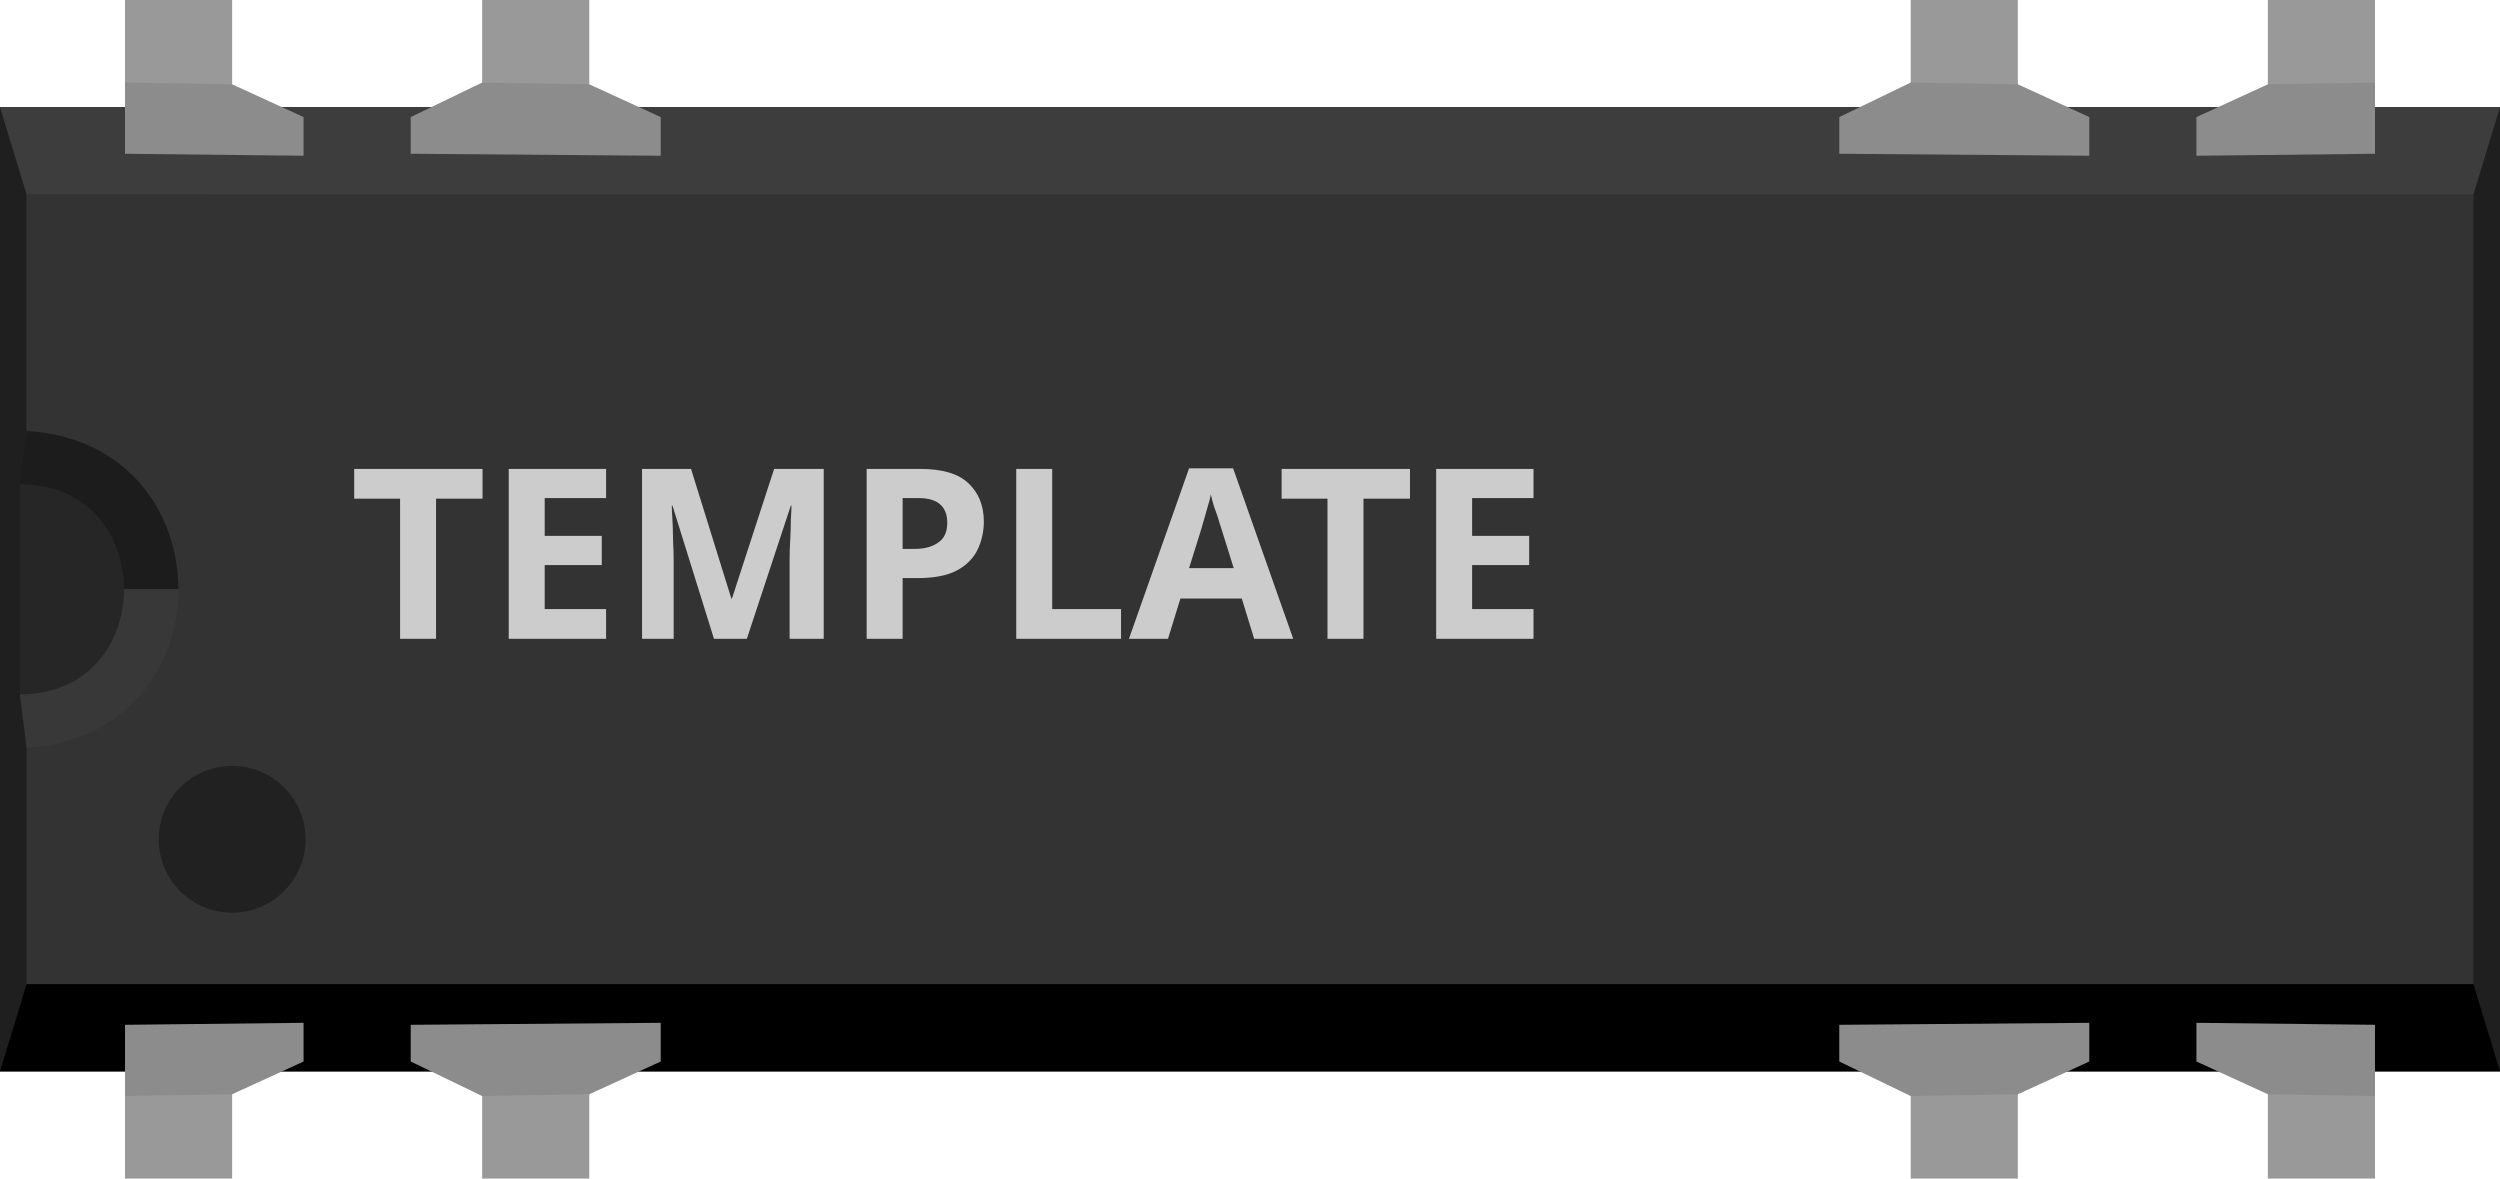
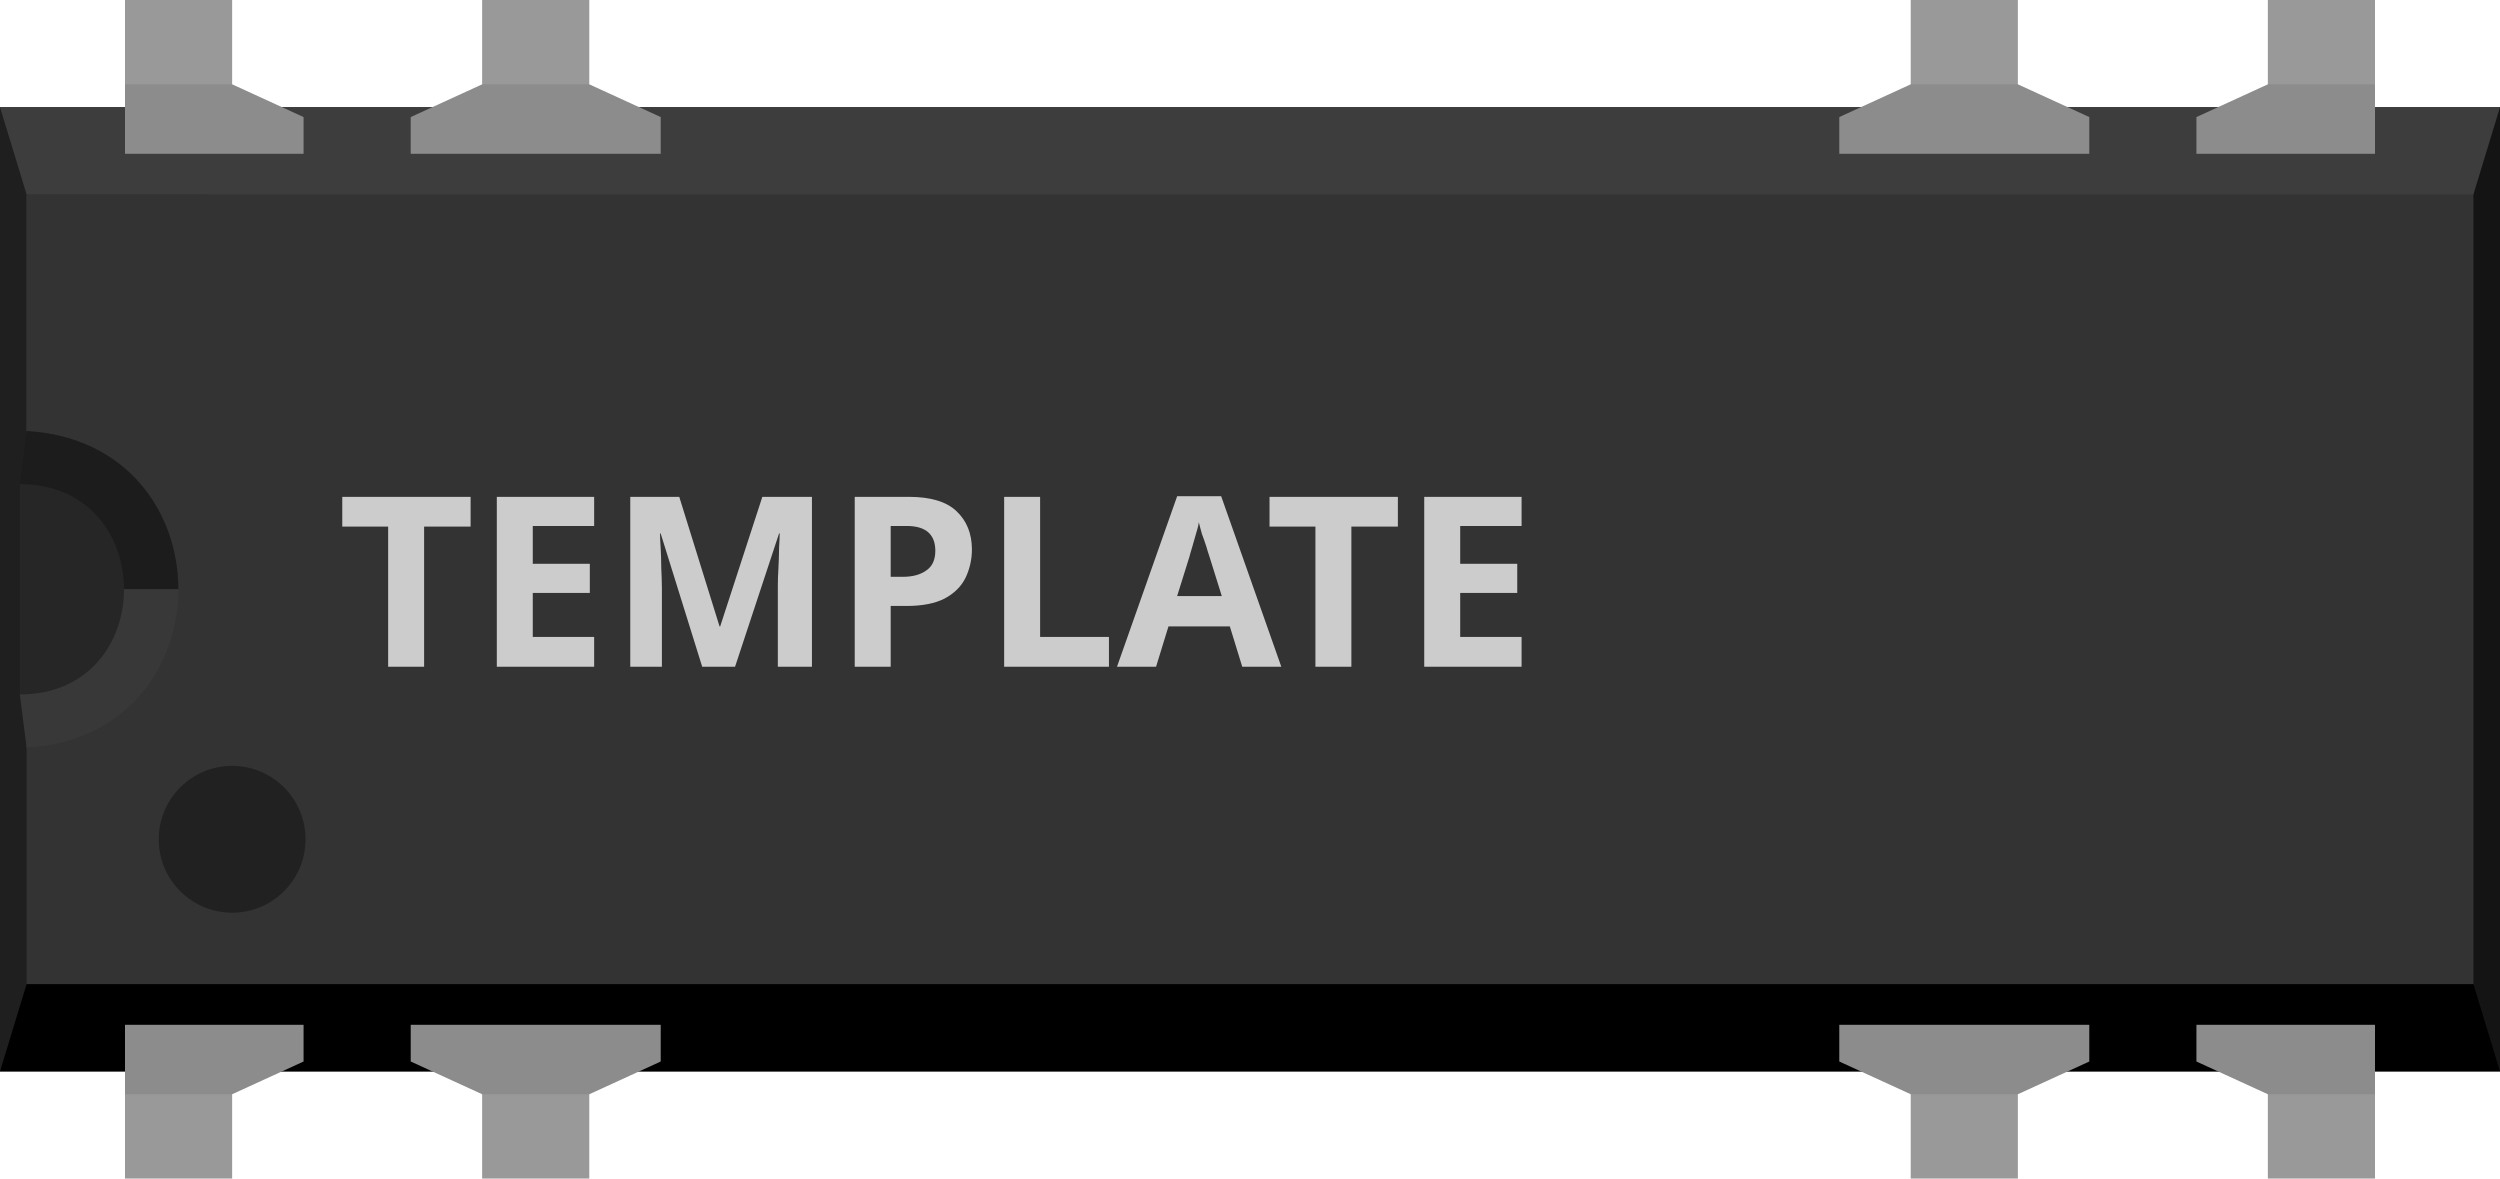
- <svg xmlns="http://www.w3.org/2000/svg" version="1.1" x="0" y="0" width="0.7in" height="0.33in" viewBox="0 0 63 29.7" xml:space="preserve">
+ <svg xmlns="http://www.w3.org/2000/svg" version="1.2" baseProfile="tiny" x="0" y="0" width="0.7in" height="0.33in" viewBox="0 0 63 29.7" xml:space="preserve">
  <g id="breadboard">
    <g transform="translate(0,2.7)">
      <g>
-         <rect width="63" x="0" y="0" height="24.3" fill="#333333" />
        <g>
-           <rect width="63" x="0" y="0" height="2.2" style="fill:#3d3d3d" id="top" />
-           <rect width="63" x="0" y="0" height="2.2" id="bottom" transform="matrix(-1,0,0,-1,63,24.3)" />
-           <polygon points="0,0 0,24.3 0.67,22.1 0.67,2.2 " style="fill:#1f1f1f" id="right" transform="matrix(-1,0,0,-1,63,24.3)" />
-           <polygon points="0,0 0,24.3 0.67,22.1 0.67,2.2 " style="fill:#1f1f1f" id="left" />
+           <rect width="63" x="0" y="0" height="24.3" fill="#333333" />
+           <rect width="63" x="0" y="0" height="2.2" style="fill:#3d3d3d" />
+           <rect width="63" x="0" y="0" height="2.2" transform="matrix(-1,0,0,-1,63,24.3)" />
+           <polygon points="0,0 0,24.3 0.67,22.1 0.67,2.2" style="fill:#141414" transform="matrix(-1,0,0,-1,63,24.3)" />
+           <polygon points="0,0 0,24.3 0.67,22.1 0.67,2.2" style="fill:#1f1f1f" />
        </g>
        <g>
-           <polygon points="0.5,9.5 3.15,12.15 4.6,12.15 4.5,8.16 0.67,8.16" style="fill:#1c1c1c" id="left-upper-rect" transform="matrix(1,0,0,1,0,0)" />
-           <polygon points="0.5,9.5 3.15,12.15 4.6,12.15 4.5,8.16 0.67,8.16" style="fill:#383838" id="left-lower-rect" transform="matrix(1,0,0,-1,0,24.3)" />
-           <path style="fill:#262626" id="notch-bottom" d="m 0.5,14.8 v -5.3 c 3.5,0 3.5,5.3 0,5.3 z" />
-           <path style="fill:#333333" id="cover" d="m0.67,2.2v5.96c5.1,0.3 5.1,7.68 0,7.98v0.01H5.18v-13.95z" />
+           <polygon points="0.5,9.5 3.15,12.15 4.6,12.15 4.5,8.16 0.67,8.16" style="fill:#1c1c1c" transform="matrix(1,0,0,1,0,0)" />
+           <polygon points="0.5,9.5 3.15,12.15 4.6,12.15 4.5,8.16 0.67,8.16" style="fill:#383838" transform="matrix(1,0,0,-1,0,24.3)" />
+           <path style="fill:#262626" d="m 0.5,14.8 v -5.3 c 3.5,0 3.5,5.3 0,5.3 z" />
+           <path style="fill:#333333" d="m0.67,2.2v5.96c5.1,0.3 5.1,7.68 0,7.98v0.01H5.18v-13.95z" />
        </g>
-         <circle id="pin0-position" cx="5.85" cy="18.45" style="fill:#212121" r="1.85" transform="matrix(1,0,0,1,0.0,0)" />
-         <g style="fill:#cccccc" transform="matrix(1,0,0,1,0,0)">
-           <g style="font-size:6;font-style:normal;font-variant:normal;font-weight:bold;font-stretch:normal;line-height:125%;letter-spacing:0px;word-spacing:0px;fill:#cccccc;fill-opacity:1;stroke:none;font-family:OCRA;" xml:space="preserve">
-             <text x="8.8" y="13.4" style="fill:#cccccc">TEMPLATE</text>
-           </g>
+         <circle cx="5.85" cy="18.45" style="fill:#212121" r="1.85" />
+         <g style="font-size:6;font-style:normal;font-variant:normal;font-weight:bold;font-stretch:normal;line-height:125%;letter-spacing:0px;word-spacing:0px;fill:#cccccc;fill-opacity:1;stroke:none;font-family:OCRA;" xml:space="preserve" transform="matrix(1,0,0,1,0,0)">
+           <text x="8.5" y="14.1">TEMPLATE</text>
        </g>
      </g>
    </g>
    <g transform="translate(4.5,1.35)">
      <g style="fill:#999999" transform="translate(-1.35,-1.35)">
        <g transform="translate(0,27)">
          <rect width="2.7" x="0" y="0" height="2.7" />
          <rect width="2.7" x="9" y="0" height="2.7" />
          <rect width="2.7" x="45" y="0" height="2.7" />
          <rect width="2.7" x="54" y="0" height="2.7" />
        </g>
        <rect width="2.7" x="54" y="0" height="2.7" />
        <rect width="2.7" x="45" y="0" height="2.7" />
        <rect width="2.7" x="9" y="0" height="2.7" />
        <rect width="2.7" x="0" y="0" height="2.7" />
        <g style="fill:#8c8c8c">
          <g transform="matrix(1,0,0,-1,0,29.7)">
-             <polygon points="0,2.08 0,3.875 4.5,3.925 4.5,2.95 2.7,2.125" />
-             <polygon points="0,2.08 -1.8,2.95 -1.8,3.875 4.5,3.925 4.5,2.95 2.7,2.125" transform="translate(9,0)" />
-             <polygon points="0,2.08 -1.8,2.95 -1.8,3.875 4.5,3.925 4.5,2.95 2.7,2.125" transform="translate(45,0)" />
-             <polygon points="0,2.08 0,3.875 4.5,3.925 4.5,2.95 2.7,2.125" transform="matrix(-1,0,0,1,56.7,0)" />
+             <polygon points="0,2.125 0,3.875 4.5,3.875 4.5,2.95 2.7,2.125" />
+             <polygon points="0,2.125 -1.8,2.95 -1.8,3.875 4.5,3.875 4.5,2.95 2.7,2.125" transform="translate(9,0)" />
+             <polygon points="0,2.125 -1.8,2.95 -1.8,3.875 4.5,3.875 4.5,2.95 2.7,2.125" transform="translate(45,0)" />
+             <polygon points="0,2.125 0,3.875 4.5,3.875 4.5,2.95 2.7,2.125" transform="matrix(-1,0,0,1,56.7,0)" />
          </g>
-           <polygon points="0,2.08 0,3.875 4.5,3.925 4.5,2.95 2.7,2.125" transform="matrix(-1,0,0,1,56.7,0)" />
-           <polygon points="0,2.08 -1.8,2.95 -1.8,3.875 4.5,3.925 4.5,2.95 2.7,2.125" transform="translate(45,0)" />
-           <polygon points="0,2.08 -1.8,2.95 -1.8,3.875 4.5,3.925 4.5,2.95 2.7,2.125" transform="translate(9,0)" />
-           <polygon points="0,2.08 0,3.875 4.5,3.925 4.5,2.95 2.7,2.125" />
+           <polygon points="0,2.125 0,3.875 4.5,3.875 4.5,2.95 2.7,2.125" transform="matrix(-1,0,0,1,56.7,0)" />
+           <polygon points="0,2.125 -1.8,2.95 -1.8,3.875 4.5,3.875 4.5,2.95 2.7,2.125" transform="translate(45,0)" />
+           <polygon points="0,2.125 -1.8,2.95 -1.8,3.875 4.5,3.875 4.5,2.95 2.7,2.125" transform="translate(9,0)" />
+           <polygon points="0,2.125 0,3.875 4.5,3.875 4.5,2.95 2.7,2.125" />
        </g>
      </g>
    </g>
  </g>
  <g fill="none" transform="translate(3,-0.5)">
    <g transform="translate(0,27)">
      <rect width="3" x="0" y="0" height="4" id="connector0" />
      <rect width="3" x="9" y="0" height="4" id="connector1" />
      <rect width="3" x="45" y="0" height="4" id="connector5" />
      <rect width="3" x="54" y="0" height="4" id="connector6" />
    </g>
    <g transform="translate(0,0)">
      <rect width="3" x="54" y="0" height="4" id="connector7" />
      <rect width="3" x="45" y="0" height="4" id="connector8" />
      <rect width="3" x="9" y="0" height="4" id="connector12" />
      <rect width="3" x="0" y="0" height="4" id="connector13" />
    </g>
  </g>
</svg>
